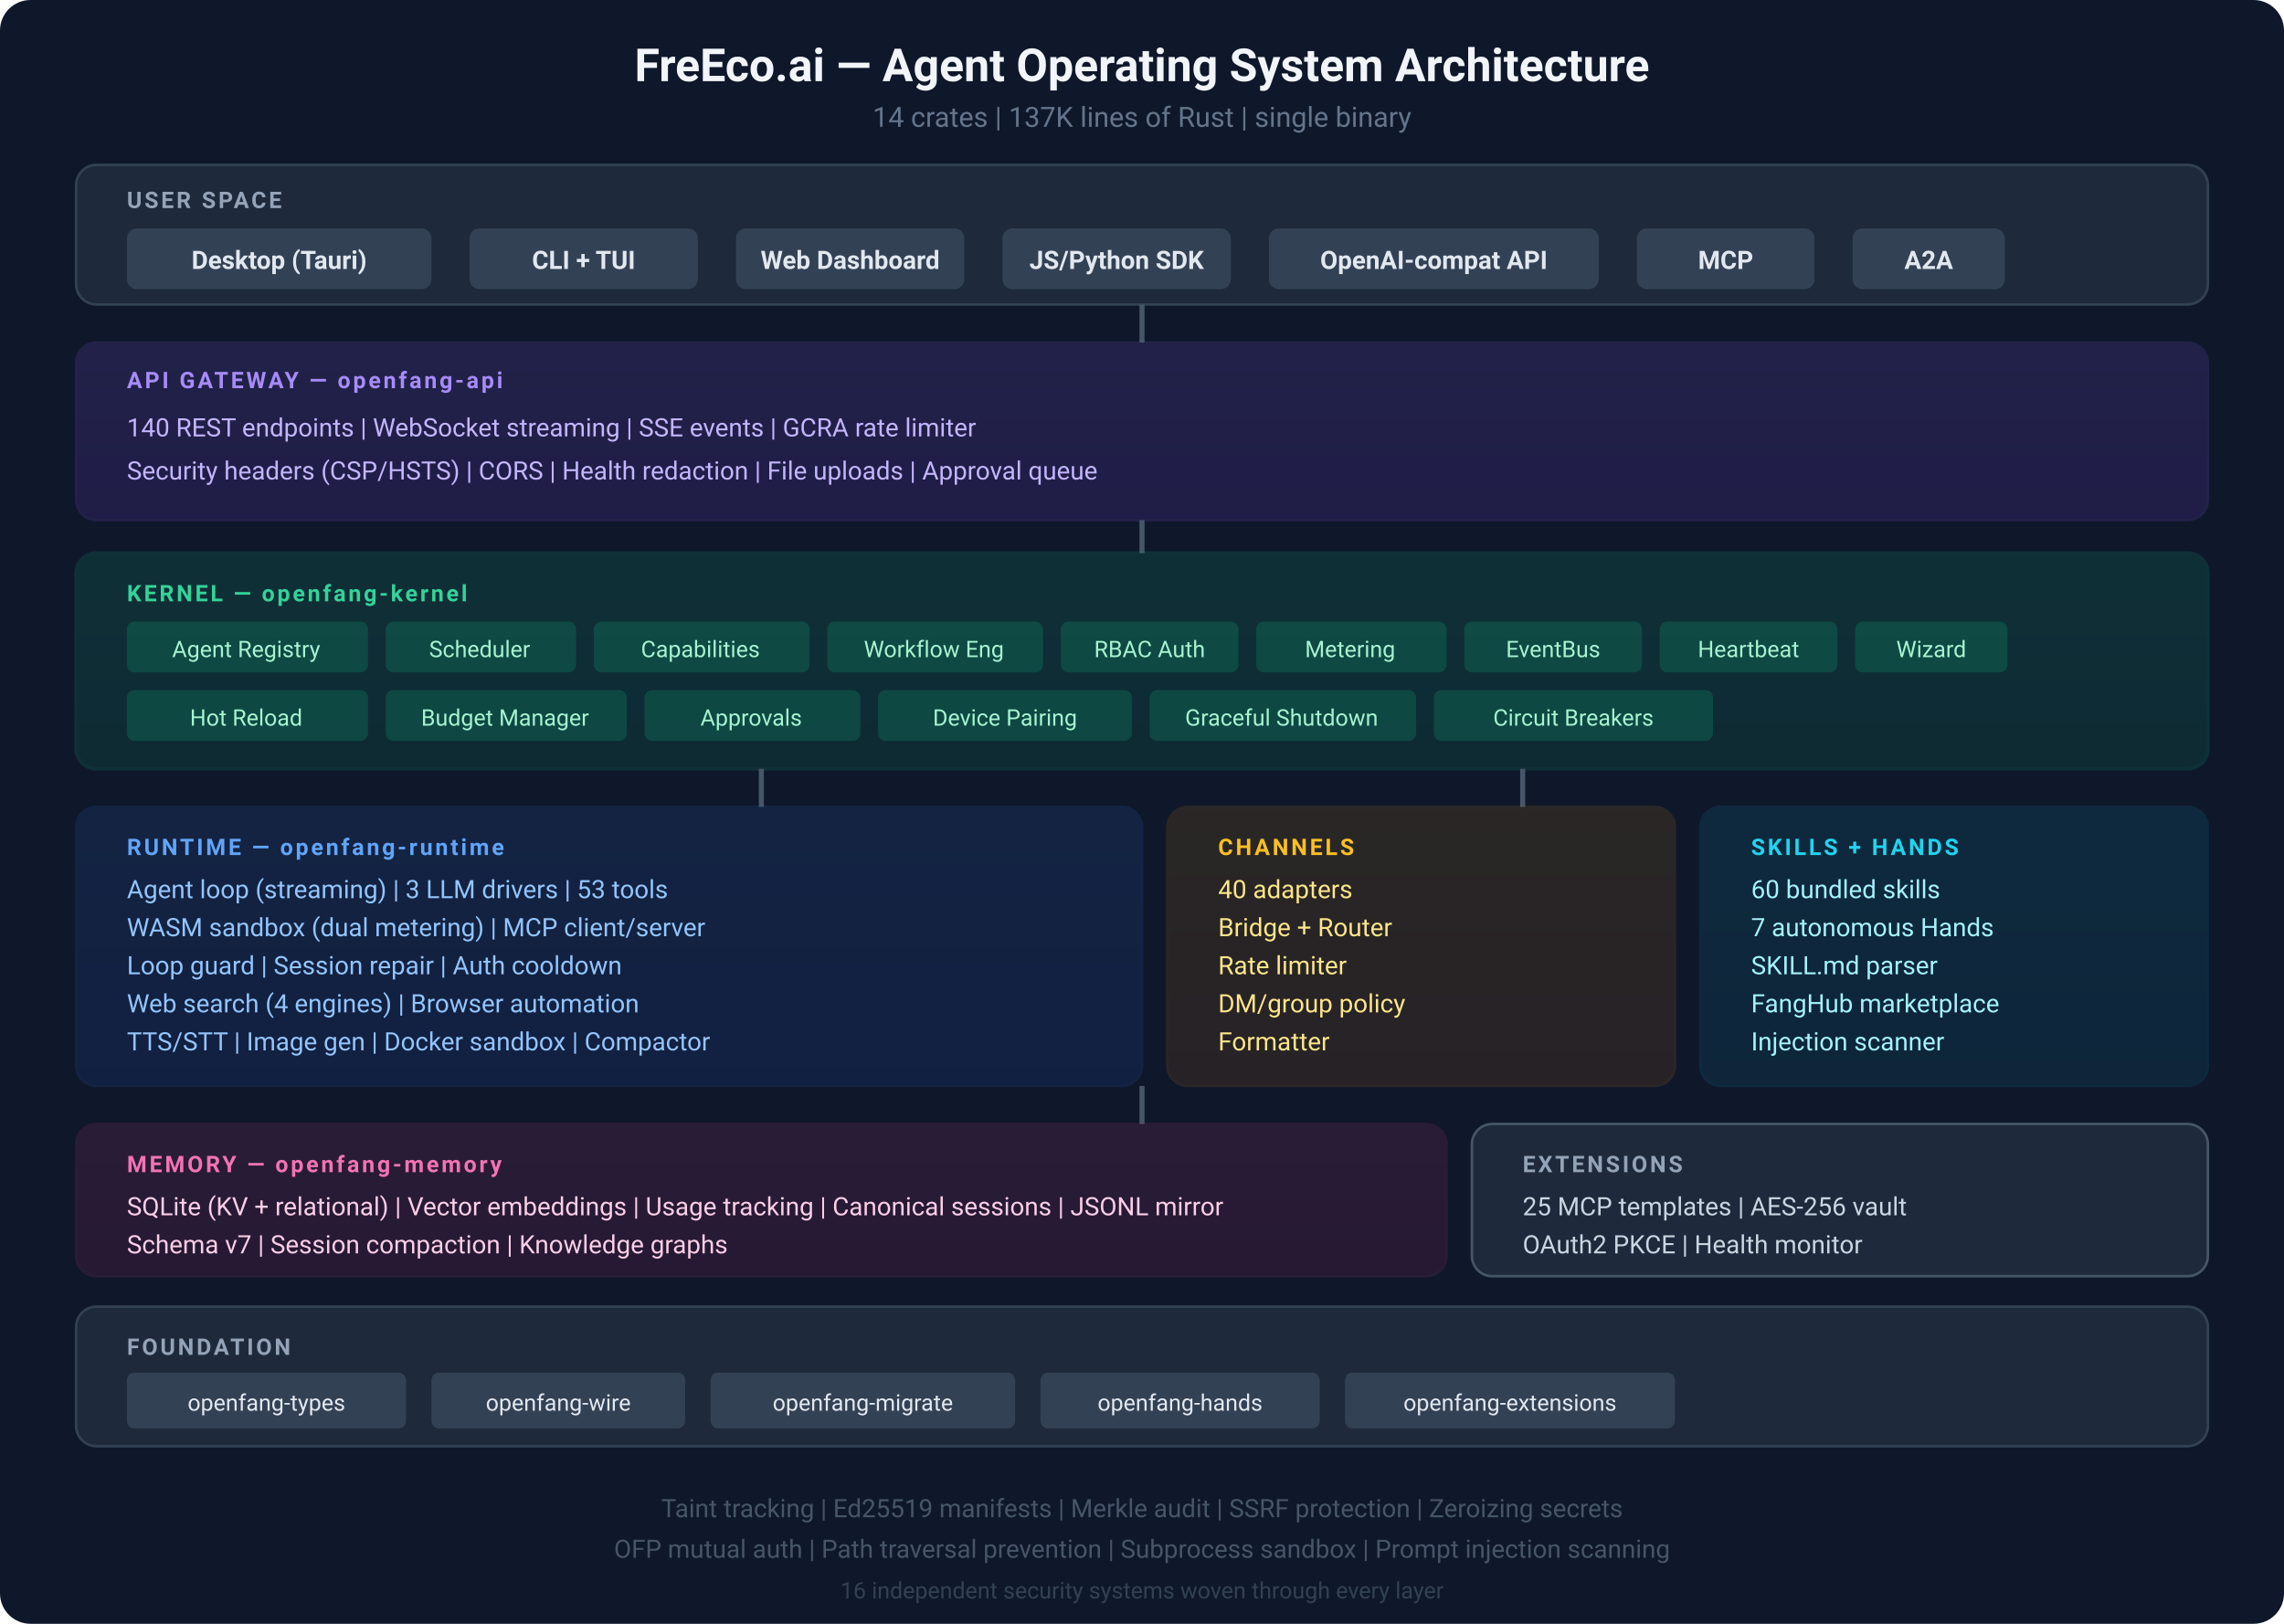
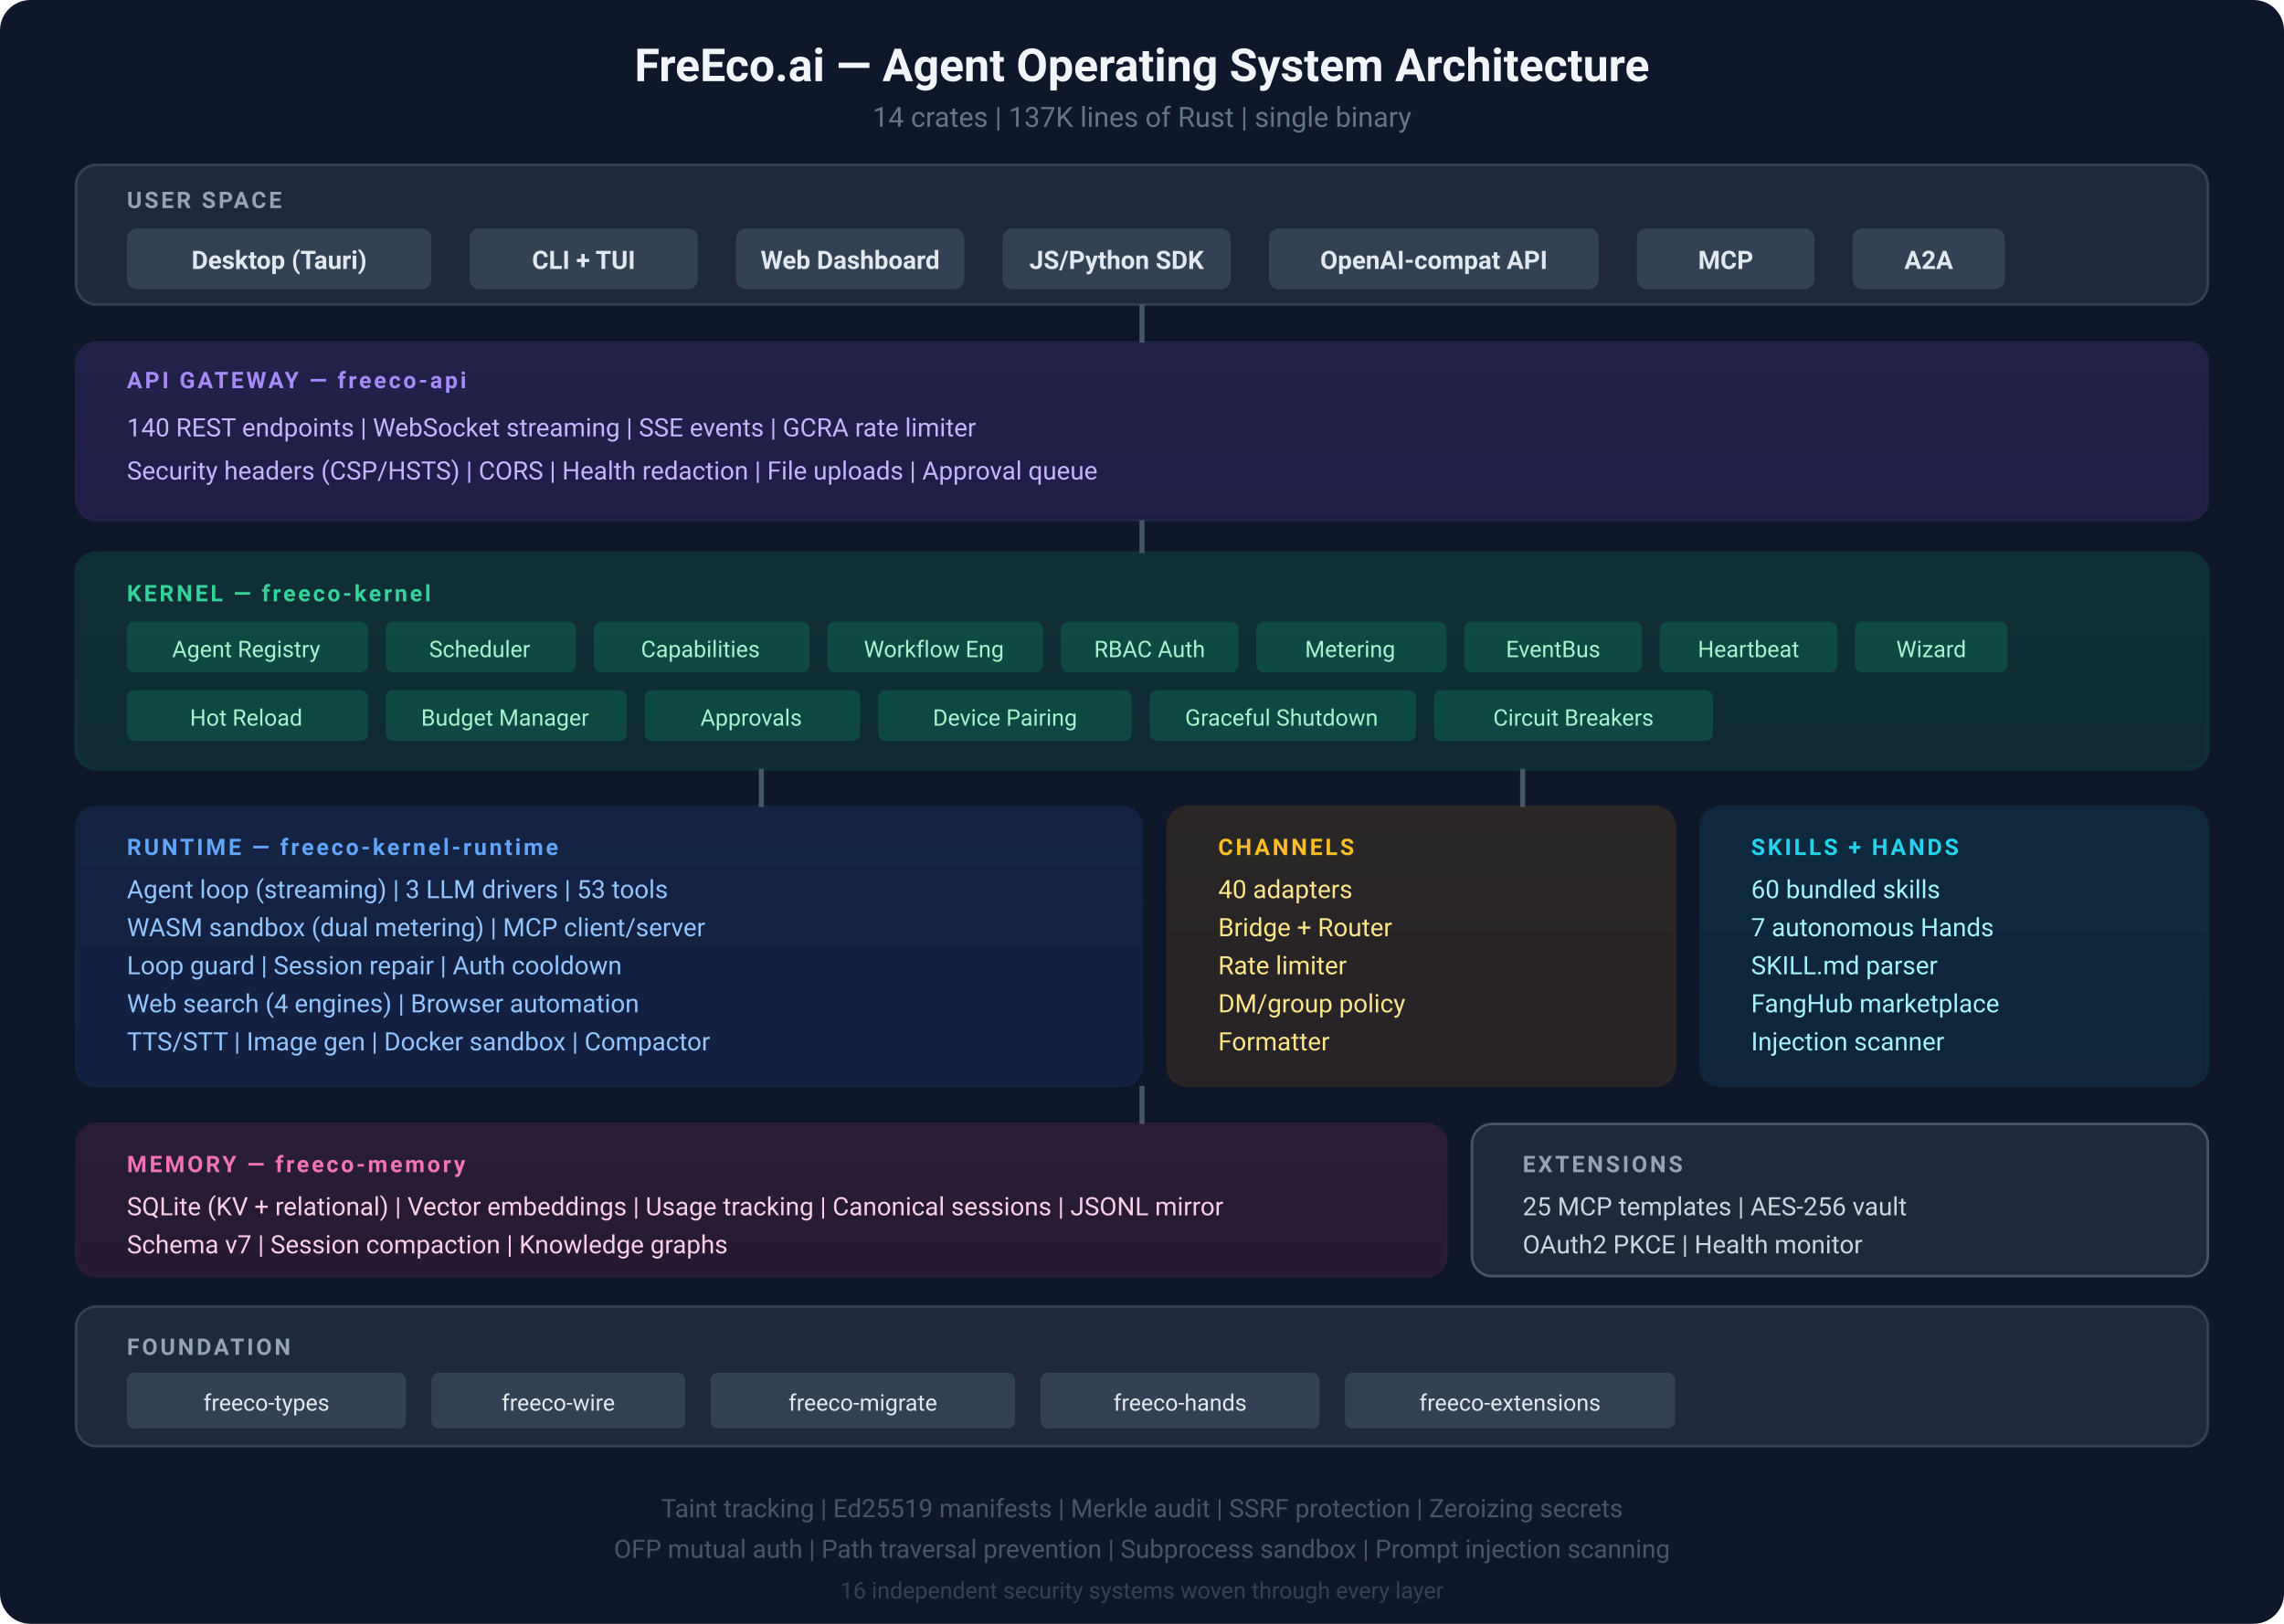
<svg xmlns="http://www.w3.org/2000/svg" viewBox="0 0 900 640" font-family="-apple-system,BlinkMacSystemFont,'Segoe UI',Roboto,Helvetica,Arial,sans-serif">
  <defs>
    <linearGradient id="kern" x1="0" y1="0" x2="0" y2="1">
      <stop offset="0%" stop-color="#10b981" />
      <stop offset="100%" stop-color="#059669" />
    </linearGradient>
    <linearGradient id="rt" x1="0" y1="0" x2="0" y2="1">
      <stop offset="0%" stop-color="#3b82f6" />
      <stop offset="100%" stop-color="#2563eb" />
    </linearGradient>
    <linearGradient id="api" x1="0" y1="0" x2="0" y2="1">
      <stop offset="0%" stop-color="#8b5cf6" />
      <stop offset="100%" stop-color="#7c3aed" />
    </linearGradient>
    <linearGradient id="ch" x1="0" y1="0" x2="0" y2="1">
      <stop offset="0%" stop-color="#f59e0b" />
      <stop offset="100%" stop-color="#d97706" />
    </linearGradient>
    <linearGradient id="mem" x1="0" y1="0" x2="0" y2="1">
      <stop offset="0%" stop-color="#ec4899" />
      <stop offset="100%" stop-color="#db2777" />
    </linearGradient>
    <linearGradient id="ext" x1="0" y1="0" x2="0" y2="1">
      <stop offset="0%" stop-color="#06b6d4" />
      <stop offset="100%" stop-color="#0891b2" />
    </linearGradient>
  </defs>
  <rect width="900" height="640" rx="12" fill="#0f172a" />
  <text x="450" y="32" text-anchor="middle" fill="#f1f5f9" font-size="18" font-weight="700">FreEco.ai — Agent Operating System Architecture</text>
  <text x="450" y="50" text-anchor="middle" fill="#64748b" font-size="11">14 crates | 137K lines of Rust | single binary</text>
  <rect x="30" y="65" width="840" height="55" rx="8" fill="#1e293b" stroke="#334155" stroke-width="1" />
  <text x="50" y="82" fill="#94a3b8" font-size="9" font-weight="600" letter-spacing="1">USER SPACE</text>
  <rect x="50" y="90" width="120" height="24" rx="4" fill="#334155" />
  <text x="110" y="106" text-anchor="middle" fill="#e2e8f0" font-size="10" font-weight="600">Desktop (Tauri)</text>
  <rect x="185" y="90" width="90" height="24" rx="4" fill="#334155" />
  <text x="230" y="106" text-anchor="middle" fill="#e2e8f0" font-size="10" font-weight="600">CLI + TUI</text>
  <rect x="290" y="90" width="90" height="24" rx="4" fill="#334155" />
  <text x="335" y="106" text-anchor="middle" fill="#e2e8f0" font-size="10" font-weight="600">Web Dashboard</text>
  <rect x="395" y="90" width="90" height="24" rx="4" fill="#334155" />
  <text x="440" y="106" text-anchor="middle" fill="#e2e8f0" font-size="10" font-weight="600">JS/Python SDK</text>
  <rect x="500" y="90" width="130" height="24" rx="4" fill="#334155" />
  <text x="565" y="106" text-anchor="middle" fill="#e2e8f0" font-size="10" font-weight="600">OpenAI-compat API</text>
  <rect x="645" y="90" width="70" height="24" rx="4" fill="#334155" />
  <text x="680" y="106" text-anchor="middle" fill="#e2e8f0" font-size="10" font-weight="600">MCP</text>
  <rect x="730" y="90" width="60" height="24" rx="4" fill="#334155" />
  <text x="760" y="106" text-anchor="middle" fill="#e2e8f0" font-size="10" font-weight="600">A2A</text>
  <line x1="450" y1="120" x2="450" y2="135" stroke="#475569" stroke-width="2" marker-end="url(#arrowhead)" />
  <rect x="30" y="135" width="840" height="70" rx="8" fill="url(#api)" opacity="0.15" stroke="#8b5cf6" stroke-width="1" />
-   <text x="50" y="153" fill="#a78bfa" font-size="9" font-weight="600" letter-spacing="1">API GATEWAY — openfang-api</text>
+   <text x="50" y="153" fill="#a78bfa" font-size="9" font-weight="600" letter-spacing="1">API GATEWAY — freeco-api</text>
  <text x="50" y="172" fill="#c4b5fd" font-size="10">140 REST endpoints | WebSocket streaming | SSE events | GCRA rate limiter</text>
  <text x="50" y="189" fill="#c4b5fd" font-size="10">Security headers (CSP/HSTS) | CORS | Health redaction | File uploads | Approval queue</text>
  <line x1="450" y1="205" x2="450" y2="218" stroke="#475569" stroke-width="2" />
  <rect x="30" y="218" width="840" height="85" rx="8" fill="url(#kern)" opacity="0.15" stroke="#10b981" stroke-width="1.5" />
-   <text x="50" y="237" fill="#34d399" font-size="9" font-weight="600" letter-spacing="1">KERNEL — openfang-kernel</text>
+   <text x="50" y="237" fill="#34d399" font-size="9" font-weight="600" letter-spacing="1">KERNEL — freeco-kernel</text>
  <rect x="50" y="245" width="95" height="20" rx="3" fill="#10b98133" />
  <text x="97" y="259" text-anchor="middle" fill="#a7f3d0" font-size="9">Agent Registry</text>
  <rect x="152" y="245" width="75" height="20" rx="3" fill="#10b98133" />
  <text x="189" y="259" text-anchor="middle" fill="#a7f3d0" font-size="9">Scheduler</text>
  <rect x="234" y="245" width="85" height="20" rx="3" fill="#10b98133" />
  <text x="276" y="259" text-anchor="middle" fill="#a7f3d0" font-size="9">Capabilities</text>
  <rect x="326" y="245" width="85" height="20" rx="3" fill="#10b98133" />
  <text x="368" y="259" text-anchor="middle" fill="#a7f3d0" font-size="9">Workflow Eng</text>
  <rect x="418" y="245" width="70" height="20" rx="3" fill="#10b98133" />
  <text x="453" y="259" text-anchor="middle" fill="#a7f3d0" font-size="9">RBAC Auth</text>
  <rect x="495" y="245" width="75" height="20" rx="3" fill="#10b98133" />
  <text x="532" y="259" text-anchor="middle" fill="#a7f3d0" font-size="9">Metering</text>
  <rect x="577" y="245" width="70" height="20" rx="3" fill="#10b98133" />
  <text x="612" y="259" text-anchor="middle" fill="#a7f3d0" font-size="9">EventBus</text>
  <rect x="654" y="245" width="70" height="20" rx="3" fill="#10b98133" />
  <text x="689" y="259" text-anchor="middle" fill="#a7f3d0" font-size="9">Heartbeat</text>
  <rect x="731" y="245" width="60" height="20" rx="3" fill="#10b98133" />
  <text x="761" y="259" text-anchor="middle" fill="#a7f3d0" font-size="9">Wizard</text>
  <rect x="50" y="272" width="95" height="20" rx="3" fill="#10b98133" />
  <text x="97" y="286" text-anchor="middle" fill="#a7f3d0" font-size="9">Hot Reload</text>
  <rect x="152" y="272" width="95" height="20" rx="3" fill="#10b98133" />
  <text x="199" y="286" text-anchor="middle" fill="#a7f3d0" font-size="9">Budget Manager</text>
  <rect x="254" y="272" width="85" height="20" rx="3" fill="#10b98133" />
  <text x="296" y="286" text-anchor="middle" fill="#a7f3d0" font-size="9">Approvals</text>
  <rect x="346" y="272" width="100" height="20" rx="3" fill="#10b98133" />
  <text x="396" y="286" text-anchor="middle" fill="#a7f3d0" font-size="9">Device Pairing</text>
  <rect x="453" y="272" width="105" height="20" rx="3" fill="#10b98133" />
  <text x="505" y="286" text-anchor="middle" fill="#a7f3d0" font-size="9">Graceful Shutdown</text>
  <rect x="565" y="272" width="110" height="20" rx="3" fill="#10b98133" />
  <text x="620" y="286" text-anchor="middle" fill="#a7f3d0" font-size="9">Circuit Breakers</text>
  <line x1="300" y1="303" x2="300" y2="318" stroke="#475569" stroke-width="2" />
  <line x1="600" y1="303" x2="600" y2="318" stroke="#475569" stroke-width="2" />
  <rect x="30" y="318" width="420" height="110" rx="8" fill="url(#rt)" opacity="0.12" stroke="#3b82f6" stroke-width="1" />
-   <text x="50" y="337" fill="#60a5fa" font-size="9" font-weight="600" letter-spacing="1">RUNTIME — openfang-runtime</text>
+   <text x="50" y="337" fill="#60a5fa" font-size="9" font-weight="600" letter-spacing="1">RUNTIME — freeco-kernel-runtime</text>
  <text x="50" y="354" fill="#93c5fd" font-size="10">Agent loop (streaming) | 3 LLM drivers | 53 tools</text>
  <text x="50" y="369" fill="#93c5fd" font-size="10">WASM sandbox (dual metering) | MCP client/server</text>
  <text x="50" y="384" fill="#93c5fd" font-size="10">Loop guard | Session repair | Auth cooldown</text>
  <text x="50" y="399" fill="#93c5fd" font-size="10">Web search (4 engines) | Browser automation</text>
  <text x="50" y="414" fill="#93c5fd" font-size="10">TTS/STT | Image gen | Docker sandbox | Compactor</text>
  <rect x="460" y="318" width="200" height="110" rx="8" fill="url(#ch)" opacity="0.12" stroke="#f59e0b" stroke-width="1" />
  <text x="480" y="337" fill="#fbbf24" font-size="9" font-weight="600" letter-spacing="1">CHANNELS</text>
  <text x="480" y="354" fill="#fde68a" font-size="10">40 adapters</text>
  <text x="480" y="369" fill="#fde68a" font-size="10">Bridge + Router</text>
  <text x="480" y="384" fill="#fde68a" font-size="10">Rate limiter</text>
  <text x="480" y="399" fill="#fde68a" font-size="10">DM/group policy</text>
  <text x="480" y="414" fill="#fde68a" font-size="10">Formatter</text>
  <rect x="670" y="318" width="200" height="110" rx="8" fill="url(#ext)" opacity="0.12" stroke="#06b6d4" stroke-width="1" />
  <text x="690" y="337" fill="#22d3ee" font-size="9" font-weight="600" letter-spacing="1">SKILLS + HANDS</text>
  <text x="690" y="354" fill="#a5f3fc" font-size="10">60 bundled skills</text>
  <text x="690" y="369" fill="#a5f3fc" font-size="10">7 autonomous Hands</text>
  <text x="690" y="384" fill="#a5f3fc" font-size="10">SKILL.md parser</text>
  <text x="690" y="399" fill="#a5f3fc" font-size="10">FangHub marketplace</text>
  <text x="690" y="414" fill="#a5f3fc" font-size="10">Injection scanner</text>
  <line x1="450" y1="428" x2="450" y2="443" stroke="#475569" stroke-width="2" />
  <rect x="30" y="443" width="540" height="60" rx="8" fill="url(#mem)" opacity="0.12" stroke="#ec4899" stroke-width="1" />
-   <text x="50" y="462" fill="#f472b6" font-size="9" font-weight="600" letter-spacing="1">MEMORY — openfang-memory</text>
+   <text x="50" y="462" fill="#f472b6" font-size="9" font-weight="600" letter-spacing="1">MEMORY — freeco-memory</text>
  <text x="50" y="479" fill="#fbcfe8" font-size="10">SQLite (KV + relational) | Vector embeddings | Usage tracking | Canonical sessions | JSONL mirror</text>
  <text x="50" y="494" fill="#fbcfe8" font-size="10">Schema v7 | Session compaction | Knowledge graphs</text>
  <rect x="580" y="443" width="290" height="60" rx="8" fill="#1e293b" stroke="#475569" stroke-width="1" />
  <text x="600" y="462" fill="#94a3b8" font-size="9" font-weight="600" letter-spacing="1">EXTENSIONS</text>
  <text x="600" y="479" fill="#cbd5e1" font-size="10">25 MCP templates | AES-256 vault</text>
  <text x="600" y="494" fill="#cbd5e1" font-size="10">OAuth2 PKCE | Health monitor</text>
  <rect x="30" y="515" width="840" height="55" rx="8" fill="#1e293b" stroke="#334155" stroke-width="1" />
  <text x="50" y="534" fill="#94a3b8" font-size="9" font-weight="600" letter-spacing="1">FOUNDATION</text>
  <rect x="50" y="541" width="110" height="22" rx="3" fill="#334155" />
-   <text x="105" y="556" text-anchor="middle" fill="#e2e8f0" font-size="9">openfang-types</text>
+   <text x="105" y="556" text-anchor="middle" fill="#e2e8f0" font-size="9">freeco-types</text>
  <rect x="170" y="541" width="100" height="22" rx="3" fill="#334155" />
-   <text x="220" y="556" text-anchor="middle" fill="#e2e8f0" font-size="9">openfang-wire</text>
+   <text x="220" y="556" text-anchor="middle" fill="#e2e8f0" font-size="9">freeco-wire</text>
  <rect x="280" y="541" width="120" height="22" rx="3" fill="#334155" />
-   <text x="340" y="556" text-anchor="middle" fill="#e2e8f0" font-size="9">openfang-migrate</text>
+   <text x="340" y="556" text-anchor="middle" fill="#e2e8f0" font-size="9">freeco-migrate</text>
  <rect x="410" y="541" width="110" height="22" rx="3" fill="#334155" />
-   <text x="465" y="556" text-anchor="middle" fill="#e2e8f0" font-size="9">openfang-hands</text>
+   <text x="465" y="556" text-anchor="middle" fill="#e2e8f0" font-size="9">freeco-hands</text>
  <rect x="530" y="541" width="130" height="22" rx="3" fill="#334155" />
-   <text x="595" y="556" text-anchor="middle" fill="#e2e8f0" font-size="9">openfang-extensions</text>
+   <text x="595" y="556" text-anchor="middle" fill="#e2e8f0" font-size="9">freeco-extensions</text>
  <text x="450" y="598" text-anchor="middle" fill="#475569" font-size="10">Taint tracking | Ed25519 manifests | Merkle audit | SSRF protection | Zeroizing secrets</text>
  <text x="450" y="614" text-anchor="middle" fill="#475569" font-size="10">OFP mutual auth | Path traversal prevention | Subprocess sandbox | Prompt injection scanning</text>
  <text x="450" y="630" text-anchor="middle" fill="#334155" font-size="9">16 independent security systems woven through every layer</text>
</svg>
